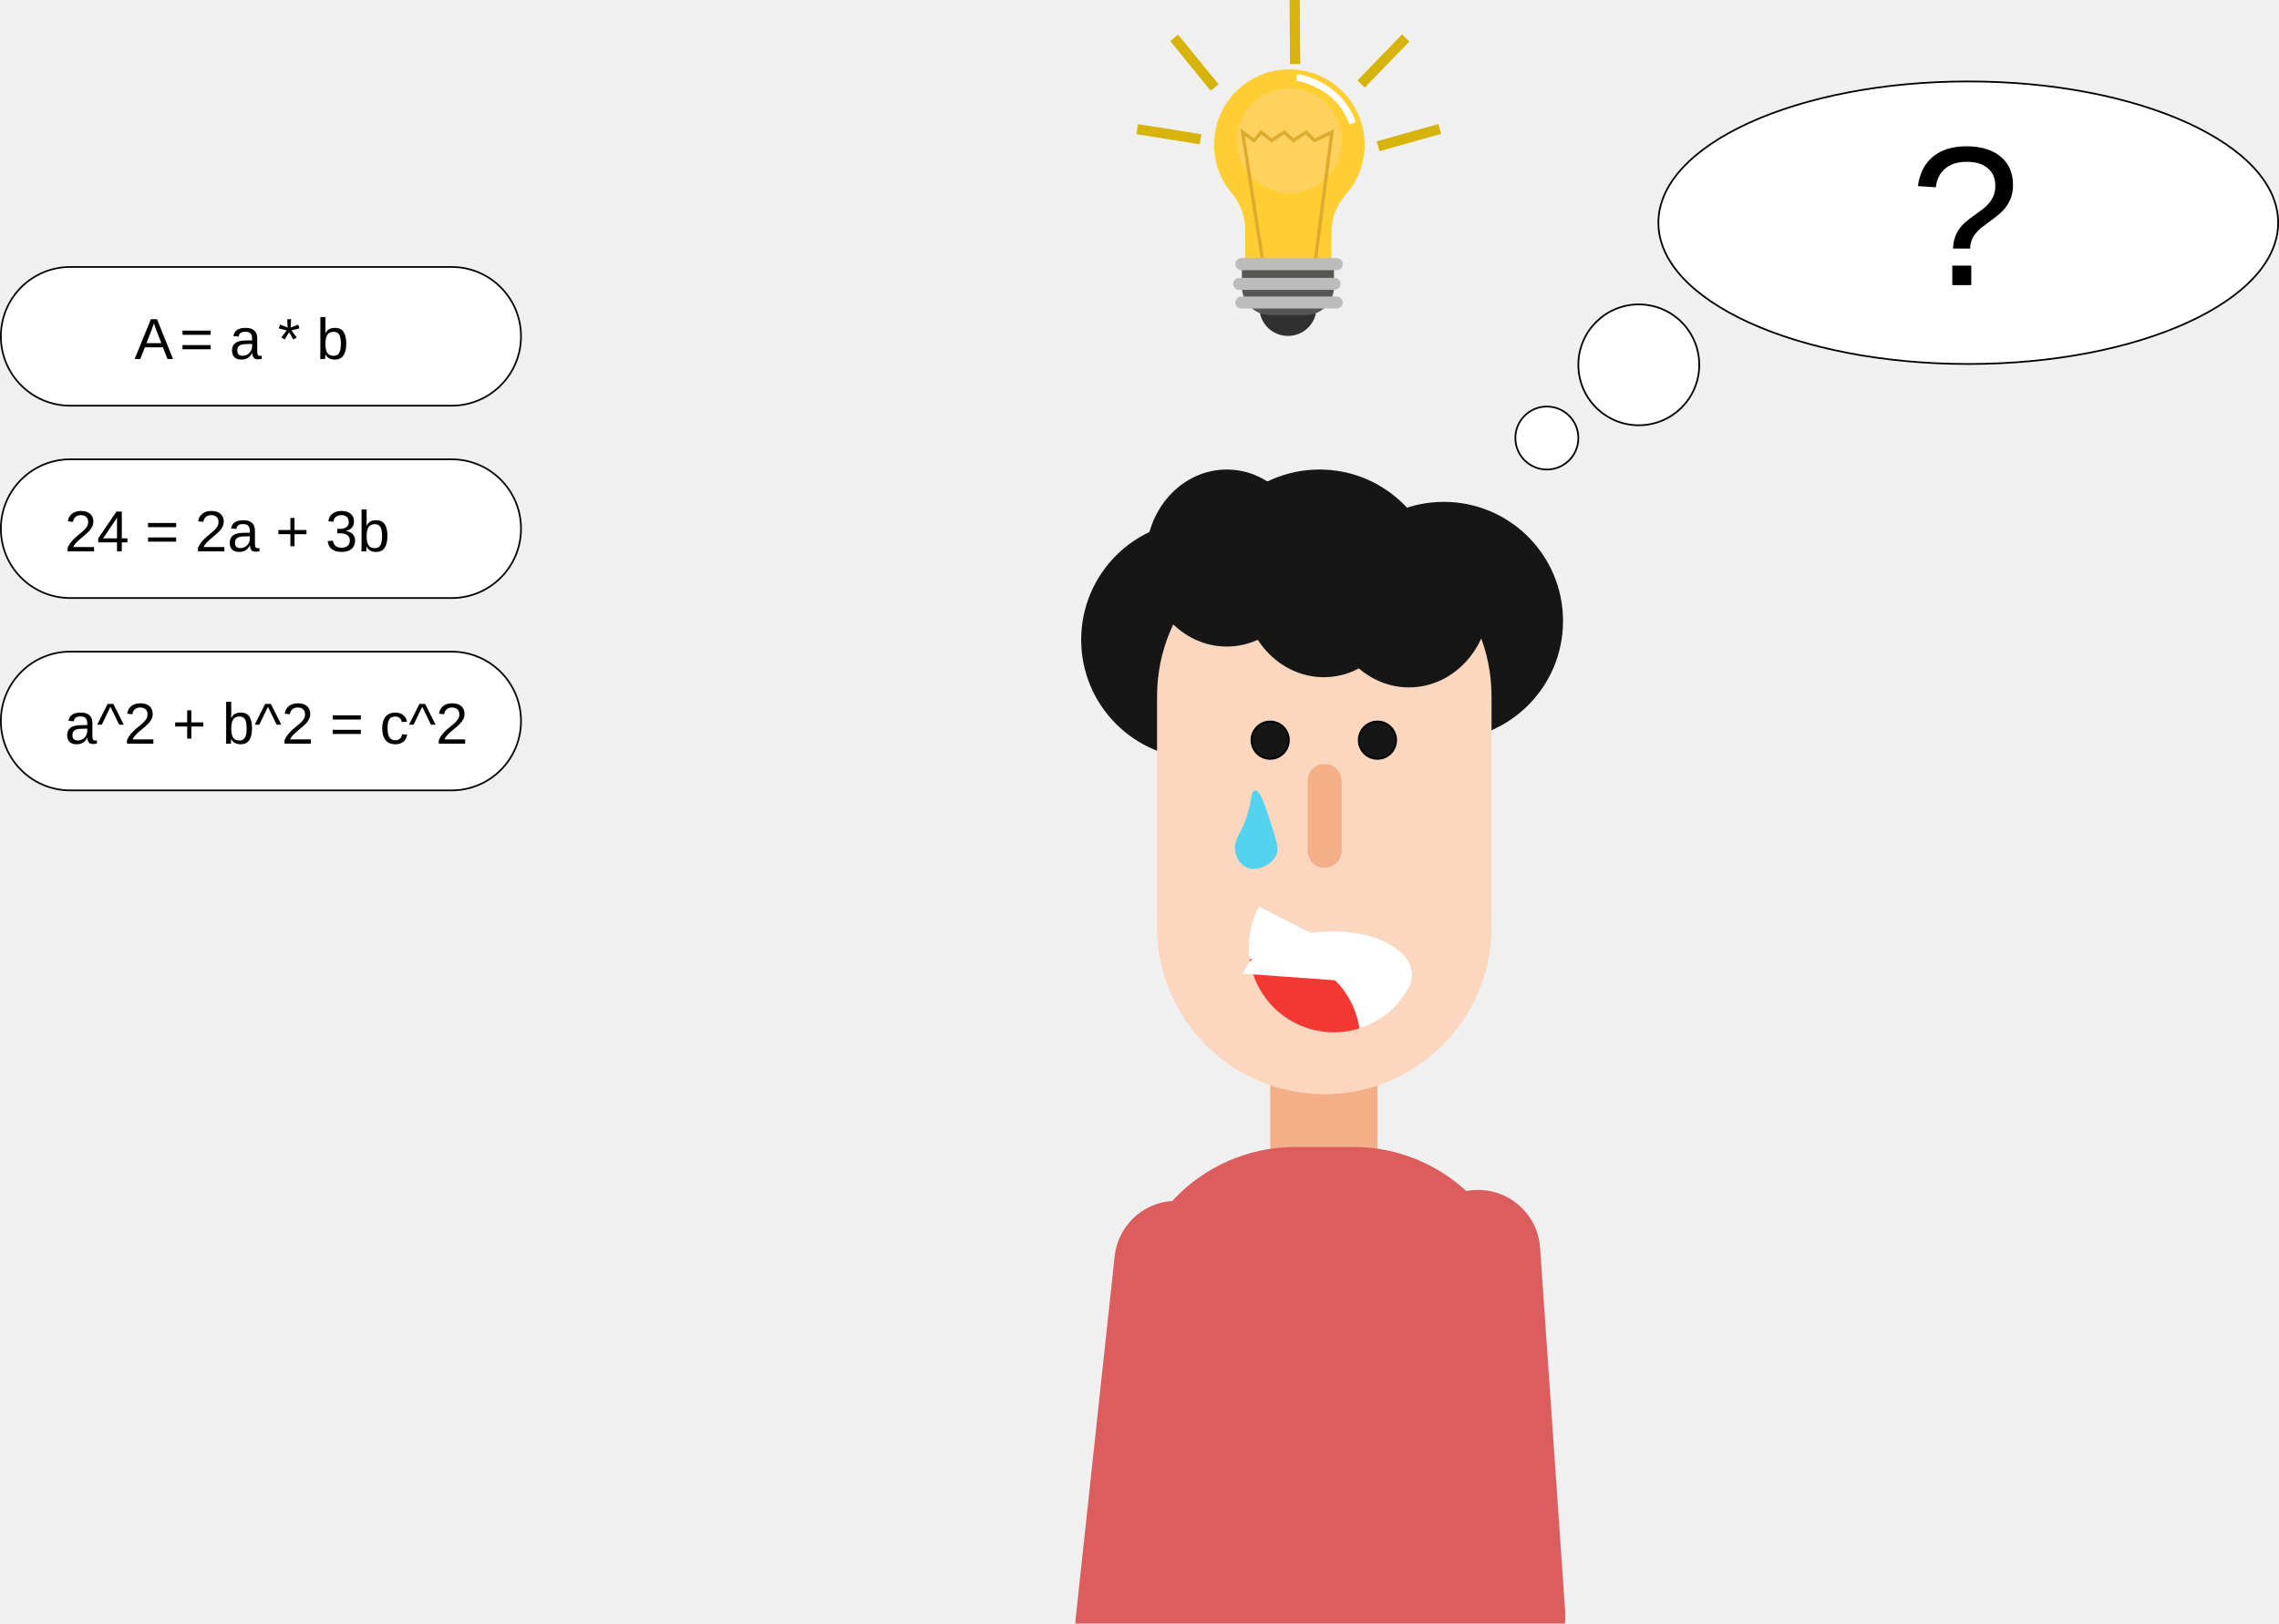
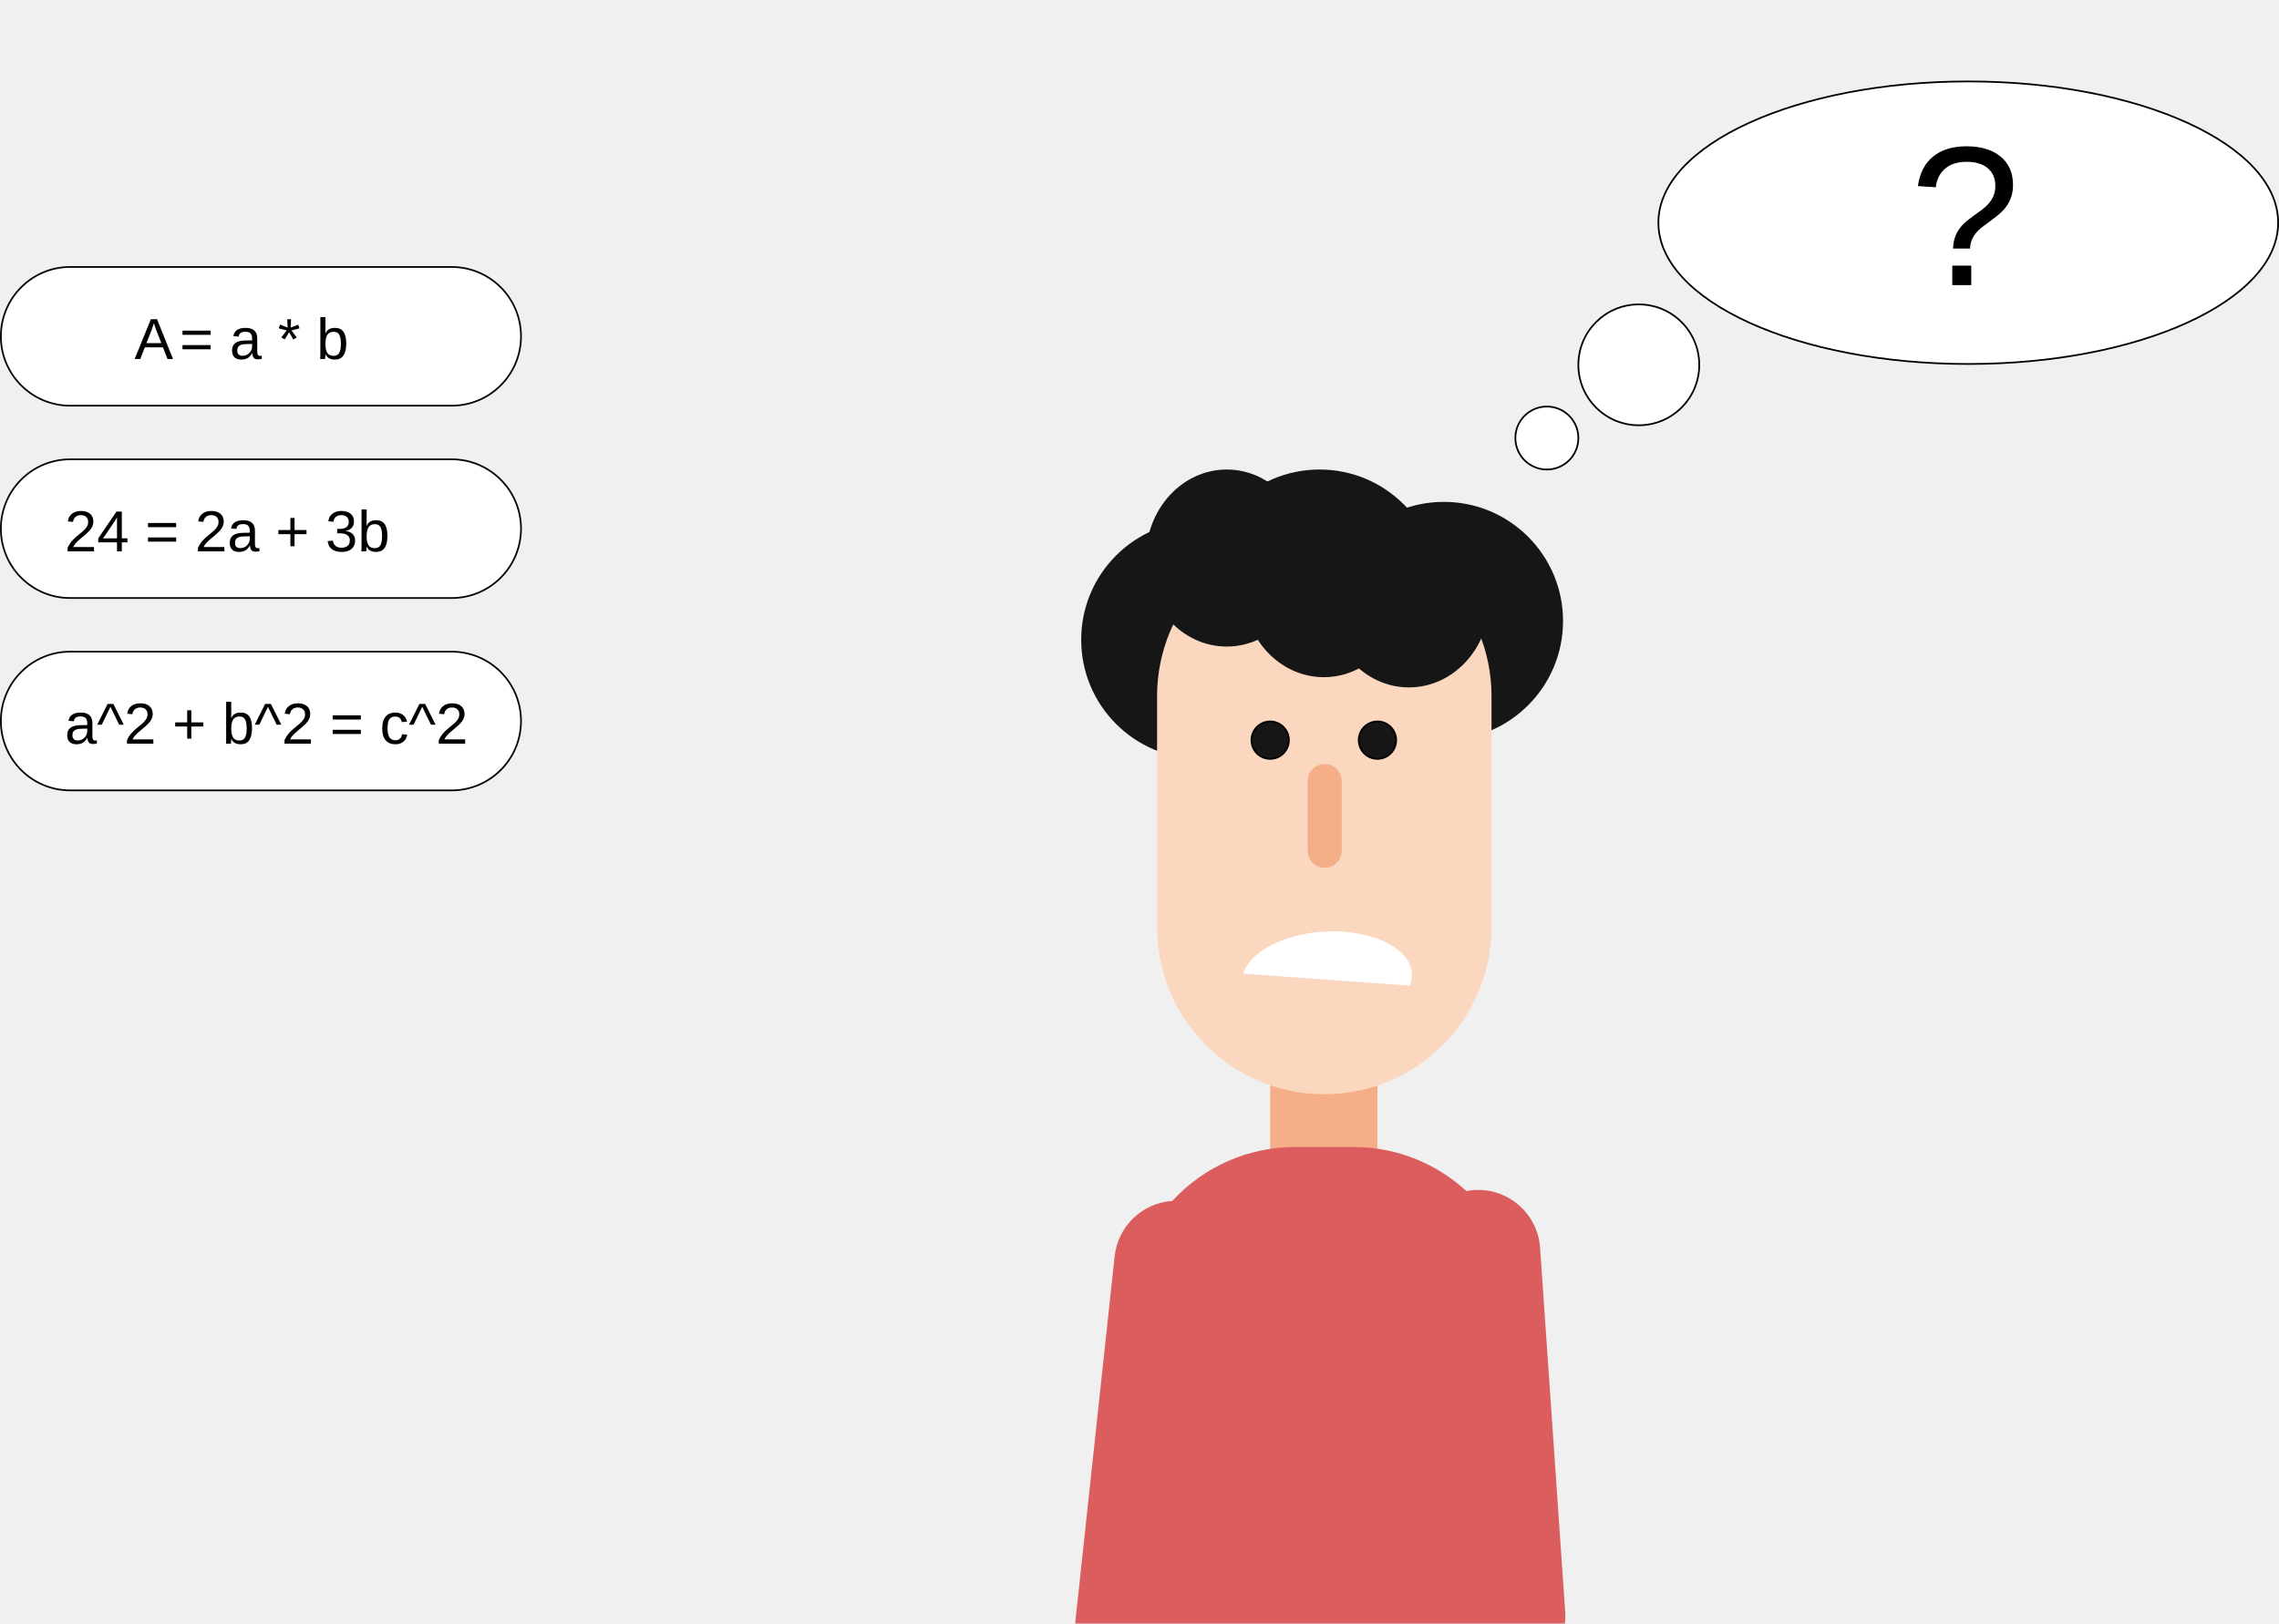
<svg xmlns="http://www.w3.org/2000/svg" id="Ebene_1" data-name="Ebene 1" viewBox="0 0 1338.5 953.84">
  <defs>
    <style>
      .cls-1, .cls-5 {
        fill: #161616;
      }

      .cls-2 {
        fill: #f4af89;
      }

      .cls-3 {
        fill: #db5d5d;
      }

      .cls-4 {
        fill: #fbd7bf;
      }

      .cls-5, .cls-9 {
        stroke: #000;
      }

      .cls-11, .cls-16, .cls-20, .cls-21, .cls-5, .cls-9 {
        stroke-miterlimit: 10;
      }

      .cls-11, .cls-6, .cls-9 {
        fill: #fff;
      }

      .cls-7 {
        fill: #f23833;
      }

      .cls-8 {
        fill: #54d2ef;
      }

      .cls-10 {
        font-size: 116.82px;
      }

      .cls-10, .cls-12 {
        font-family: ArialNarrow, Arial;
      }

      .cls-11 {
        stroke: #050505;
      }

      .cls-12 {
        font-size: 34px;
      }

      .cls-13 {
        letter-spacing: -0.04em;
      }

      .cls-14 {
        fill: #ffce33;
      }

      .cls-15 {
        fill: #ffd15f;
      }

      .cls-16, .cls-20, .cls-21 {
        fill: none;
      }

      .cls-16 {
        stroke: #ddab2f;
        stroke-width: 2px;
      }

      .cls-17 {
        fill: #303030;
      }

      .cls-18 {
        fill: #565655;
      }

      .cls-19 {
        fill: #bcbcbc;
      }

      .cls-20 {
        stroke: #fff;
        stroke-width: 4px;
      }

      .cls-21 {
        stroke: #d6b40b;
        stroke-width: 6px;
      }
    </style>
  </defs>
  <g id="typ">
    <circle id="Haar6" class="cls-1" cx="775" cy="345.84" r="70" />
    <circle id="Haar5" class="cls-1" cx="705" cy="375.84" r="70" />
    <circle id="Haar4" class="cls-1" cx="848" cy="364.84" r="70" />
    <rect id="Hals" class="cls-2" x="746" y="596.84" width="63" height="102" />
    <path class="cls-3" d="M1138.57,1080.5H851.07c0-1,.09-2,.2-3l22.88-212.77A36.5,36.5,0,0,1,908,832.2a98,98,0,0,1,72.26-31.7h34a99.44,99.44,0,0,1,14.21,1,97.89,97.89,0,0,1,52.25,24.9,35,35,0,0,1,4.37-.58,36.5,36.5,0,0,1,38.93,33.9l14.73,213.49A37.39,37.39,0,0,1,1138.57,1080.5Z" transform="translate(-219.5 -126.66)" />
    <rect id="Gesicht" class="cls-4" x="679.57" y="310.84" width="196.43" height="332" rx="98.21" />
    <circle id="AugeL" class="cls-5" cx="746" cy="434.84" r="11" />
    <circle id="AugeR" class="cls-5" cx="809" cy="434.84" r="11" />
    <rect id="Nase" class="cls-2" x="768" y="448.84" width="20" height="61" rx="10" />
-     <g id="mund_happy">
+     <g id="mund_happy" style="opacity:0">
      <path id="Mund" class="cls-6" d="M1048.06,704.62a50,50,0,1,1-89.13-45.28Z" transform="translate(-219.5 -126.66)" />
      <path id="Zunge" class="cls-7" d="M1017.9,730.85a50,50,0,0,1-64.48-40.5,50,50,0,0,1,64.48,40.5Z" transform="translate(-219.5 -126.66)" />
    </g>
    <g id="mund_traurig">
      <path id="Mund-2" data-name="Mund" class="cls-6" d="M949.64,698.67c2.42-7.76,10.59-14.69,22-19.25a82.62,82.62,0,0,1,25.6-5.44c21-1.19,39.31,4.91,47.27,14.58a17.26,17.26,0,0,1,4.21,10.08,16.1,16.1,0,0,1-1.24,7.09Z" transform="translate(-219.5 -126.66)" />
    </g>
    <ellipse id="Haar3" class="cls-1" cx="720.5" cy="327.84" rx="47.5" ry="52" />
    <ellipse id="Haar2" class="cls-1" cx="777.5" cy="345.84" rx="47.5" ry="52" />
    <ellipse id="Haar1" class="cls-1" cx="827.5" cy="351.84" rx="47.5" ry="52" />
-     <g id="traehne">
+     <g id="traehne" style="opacity:0">
      <path id="tear" class="cls-8" d="M956.51,591c-3,.3-1,9-8,23.22-2.06,4.19-4.06,7.16-3.63,11.61.05.48.81,7.36,6.17,10.16,6.43,3.36,15.52-1.23,18.14-7.26,1.1-2.53.95-5.07-1.82-13.79C962.82,600.54,959.68,590.69,956.51,591Z" transform="translate(-219.5 -126.66)" />
    </g>
  </g>
  <g id="denkblase">
    <g id="gedankenblase1">
      <circle id="blase1" class="cls-9" cx="908.5" cy="257.34" r="18.5" />
    </g>
    <g id="gedankenblase2">
      <circle id="blase2" class="cls-9" cx="962.5" cy="214.34" r="35.5" />
    </g>
    <g id="gedankenblase">
      <ellipse class="cls-9" cx="1156" cy="130.84" rx="182" ry="83" />
      <text class="cls-10" transform="translate(1121.64 167.52)">?</text>
    </g>
  </g>
  <g id="formel1">
    <rect id="blase" class="cls-11" x="0.5" y="382.84" width="305.5" height="81.5" rx="40.75" />
    <text id="formel" class="cls-12" transform="translate(38.01 436.92)">a^2 + b^2 = c^2</text>
  </g>
  <g id="formel2">
    <rect id="blase-2" data-name="blase" class="cls-11" x="0.5" y="269.84" width="305.5" height="81.5" rx="40.75" />
    <text id="formel-2" data-name="formel" class="cls-12" transform="translate(38.01 323.92)">24 = 2a + 3b</text>
  </g>
  <g id="formel3">
    <rect id="blase-3" data-name="blase" class="cls-11" x="0.5" y="156.84" width="305.5" height="81.5" rx="40.75" />
    <text id="formel-3" data-name="formel" class="cls-12" transform="translate(79.01 210.92)">
      <tspan class="cls-13">A</tspan>
      <tspan x="17.07" y="0" xml:space="preserve"> = a * b</tspan>
    </text>
  </g>
-   <g id="gluehbirne">
+   <g id="gluehbirne" style="opacity:0">
    <path id="glas" class="cls-14" d="M1021,211.65a44.25,44.25,0,1,0-78.08,28.51,33.19,33.19,0,0,1,7.89,21.42v26.05h50.66V263a32.73,32.73,0,0,1,8.27-21.85A44.1,44.1,0,0,0,1021,211.65Z" transform="translate(-219.5 -126.66)" />
    <circle id="leuchte" class="cls-15" cx="757.25" cy="82.55" r="30.82" />
    <polyline id="draht" class="cls-16" points="742.82 160.97 729.78 77.66 736.5 82.55 740.77 77.66 746.87 82.55 754.2 77.66 759.69 82.55 767.02 77.66 771.9 82.55 782.27 77.66 771.48 160.97" />
    <g id="fassung_2" data-name="fassung 2">
      <path class="cls-17" d="M739.71,177.82h33.47a0,0,0,0,1,0,0v2.91a16.61,16.61,0,0,1-16.61,16.61h-.25a16.61,16.61,0,0,1-16.61-16.61v-2.91A0,0,0,0,1,739.71,177.82Z" />
      <path class="cls-18" d="M729.41,153.57h54.07a0,0,0,0,1,0,0V168.5a16.61,16.61,0,0,1-16.61,16.61H746a16.61,16.61,0,0,1-16.61-16.61V153.57A0,0,0,0,1,729.41,153.57Z" />
    </g>
    <g id="fassung1">
      <rect class="cls-19" x="725.55" y="151.64" width="63.08" height="7.08" rx="3.54" />
      <rect class="cls-19" x="724.26" y="163.23" width="63.08" height="7.08" rx="3.54" />
      <rect class="cls-19" x="725.55" y="174.17" width="63.08" height="7.08" rx="3.54" />
    </g>
    <path id="spiegelung" class="cls-20" d="M981.09,172.1s24.46,3.22,32.83,27" transform="translate(-219.5 -126.66)" />
-     <g id="strahlen">
+     <g id="strahlen" style="opacity:0">
      <line id="strahl5" class="cls-21" x1="705.09" y1="81.81" x2="667.91" y2="75.87" />
      <line id="strahl4" class="cls-21" x1="713.38" y1="51.44" x2="689.62" y2="22.24" />
      <line id="strahl3" class="cls-21" x1="760.38" y1="0.02" x2="760.62" y2="37.66" />
      <line id="strahl2" class="cls-21" x1="825.6" y1="22.33" x2="799.4" y2="49.35" />
      <line id="strahl1" class="cls-21" x1="845.61" y1="75.73" x2="809.39" y2="85.95" />
    </g>
  </g>
</svg>
